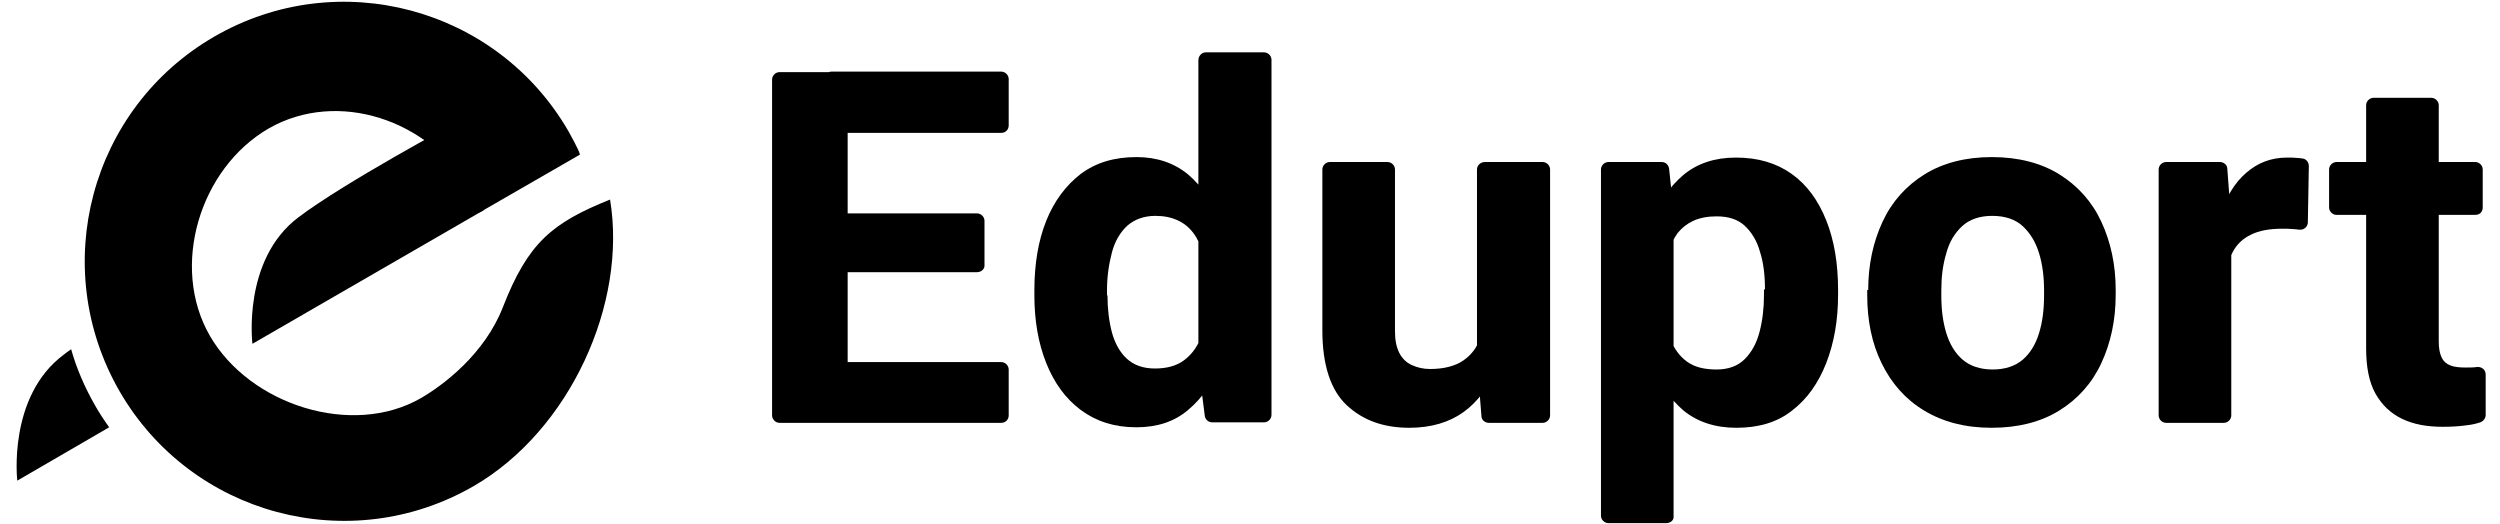
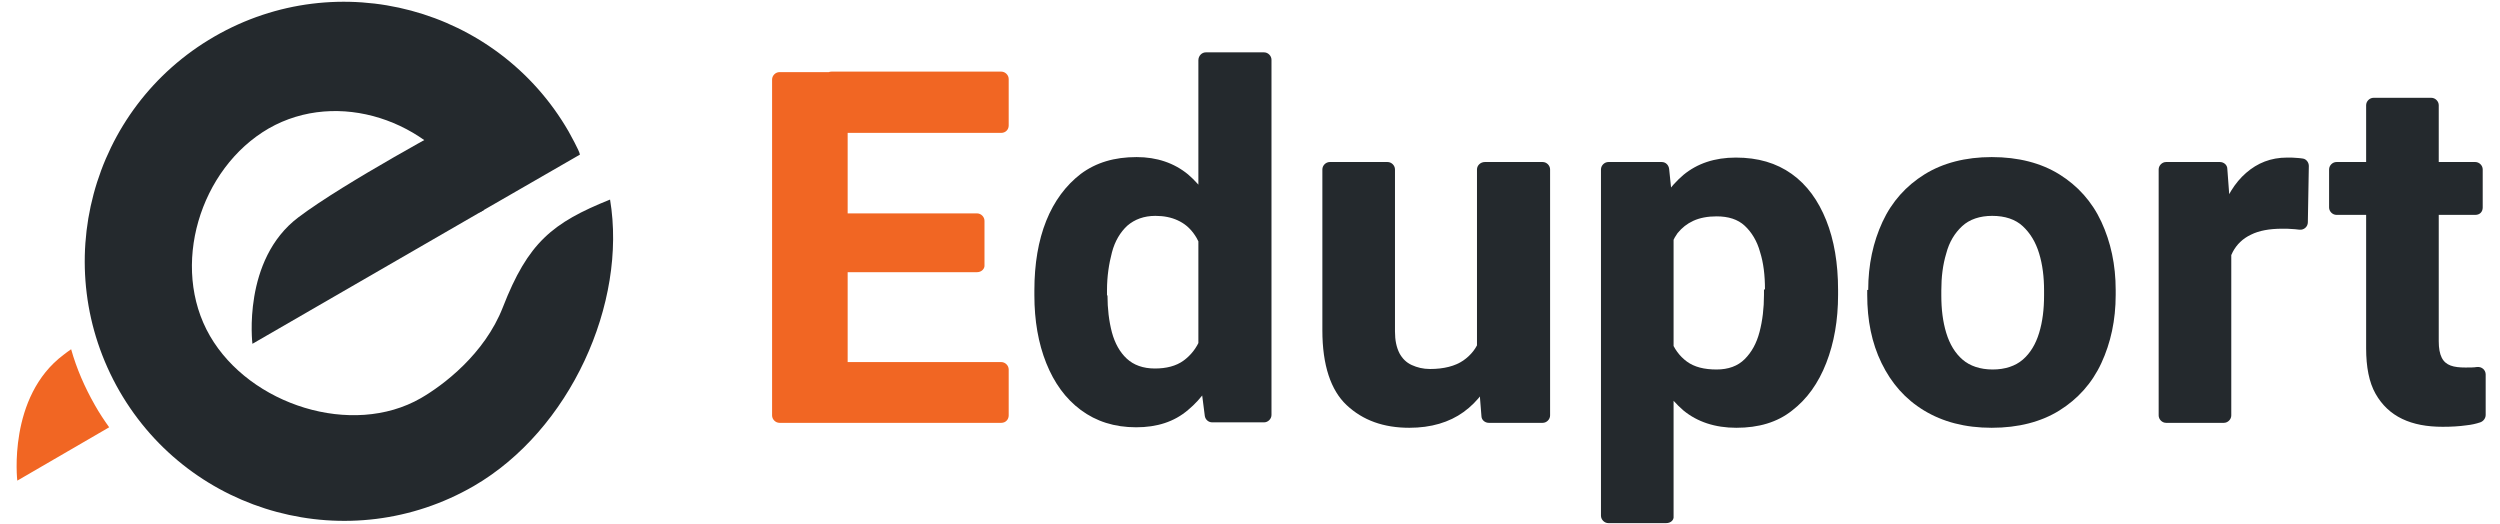
<svg xmlns="http://www.w3.org/2000/svg" version="1.1" id="Layer_1" x="0px" y="0px" width="506.1px" height="105.9px" viewBox="0 0 506.1 105.9" style="enable-background:new 0 0 506.1 105.9;" xml:space="preserve">
  <style type="text/css">
	.st0{fill-rule:evenodd;clip-rule:evenodd;fill:#24292D;}
	.st1{fill-rule:evenodd;clip-rule:evenodd;fill:#F16623;}
	.st2{fill:#F16623;}
	.st3{fill:#24292D;}
</style>
  <g>
-     <path className="st0" d="M98,42.5L51.1,69.6c0,0-2.1-17,9.3-25.6c9.4-7.1,31.6-19,31.6-19" />
-     <path className="st1" d="M14.4,70.7c1.1,3.9,2.7,7.6,4.8,11.3c0.9,1.6,1.9,3.1,2.9,4.5L3.5,97.3c0,0-2-17,9.4-25.5   C13.3,71.5,13.8,71.1,14.4,70.7z" />
-     <path className="st0" d="M123.5,40.4c3.5,21-8.1,46.7-27.6,58c-25.1,14.5-57.2,5.9-71.7-19.2C9.7,54,18.3,21.9,43.4,7.4   c25.1-14.5,57.2-5.9,71.7,19.2c0.2,0.4,2.2,3.9,2.3,4.7L97.1,43c-0.4-0.8-1.7-4-2.1-4.7C86.9,24.3,68.4,18,54.4,26   c-14,8.1-20,28-11.9,42c8.1,14,28.8,20.6,42.7,12.6c4.5-2.6,12.9-8.9,16.6-18.4C106.9,49.1,111.8,45.1,123.5,40.4z" />
-     <path className="st2" d="M170.1,85.6h-12.3c-0.8,0-1.5-0.7-1.5-1.5v-68c0-0.8,0.7-1.5,1.5-1.5h12.3c0.8,0,1.5,0.7,1.5,1.5v68   C171.6,84.9,170.9,85.6,170.1,85.6z M202.7,26.9h-34.4c-0.8,0-1.5-0.7-1.5-1.5v-9.4c0-0.8,0.7-1.5,1.5-1.5h34.4   c0.8,0,1.5,0.7,1.5,1.5v9.4C204.2,26.3,203.5,26.9,202.7,26.9z M197.8,55.1h-29.6c-0.8,0-1.5-0.7-1.5-1.5v-8.9   c0-0.8,0.7-1.5,1.5-1.5h29.6c0.8,0,1.5,0.7,1.5,1.5v8.9C199.4,54.4,198.7,55.1,197.8,55.1z M202.7,85.6h-34.5   c-0.8,0-1.5-0.7-1.5-1.5v-9.3c0-0.8,0.7-1.5,1.5-1.5h34.5c0.8,0,1.5,0.7,1.5,1.5v9.3C204.2,84.9,203.6,85.6,202.7,85.6z" />
-     <path className="st3" d="M209.4,58.8c0-5.4,0.8-10.1,2.4-14.1s4-7.2,7-9.5c3.1-2.3,6.8-3.4,11.3-3.4c4.1,0,7.6,1.2,10.4,3.5   c2.8,2.4,5,5.6,6.6,9.7c1.6,4.1,2.7,8.7,3.3,13.8c0,0.1,0,0.1,0,0.2v1c0,0.1,0,0.1,0,0.2c-0.6,4.9-1.7,9.3-3.3,13.3   c-1.6,4-3.8,7.2-6.6,9.5c-2.8,2.4-6.3,3.5-10.5,3.5c-4.4,0-8.1-1.2-11.2-3.5c-3.1-2.3-5.4-5.5-7-9.5c-1.6-4-2.4-8.6-2.4-13.7V58.8z    M224.2,59.8c0,2.7,0.3,5.2,0.9,7.5c0.6,2.2,1.6,4,3,5.3c1.4,1.3,3.3,2,5.7,2c2.3,0,4.3-0.5,5.8-1.6c1.5-1.1,2.6-2.5,3.4-4.4   c0.8-1.9,1.2-4,1.4-6.5c0,0,0-0.1,0-0.1l0-5c-0.1-2.1-0.3-4-0.8-5.6c-0.5-1.6-1.1-3-2-4.2s-1.9-2-3.2-2.6c-1.3-0.6-2.8-0.9-4.5-0.9   c-2.3,0-4.2,0.7-5.7,2c-1.4,1.3-2.5,3.1-3.1,5.4c-0.6,2.3-1,4.8-1,7.7V59.8z M244.1,10.6h11.8c0.8,0,1.5,0.7,1.5,1.5v71.9   c0,0.8-0.7,1.5-1.5,1.5h-10.5c-0.8,0-1.4-0.6-1.5-1.3L242.6,74c0-0.1,0-0.1,0-0.2V12.2C242.6,11.3,243.3,10.6,244.1,10.6z" />
-     <path className="st3" d="M303.3,61.9c0.9,0,1.6,0.7,1.6,1.6c-0.1,4.1-0.9,7.8-2.1,11.1c-1.4,3.7-3.6,6.7-6.5,8.8   c-2.9,2.1-6.6,3.2-11,3.2c-5.2,0-9.4-1.5-12.7-4.6c-3.2-3-4.9-8.1-4.9-15.1V34.3c0-0.8,0.7-1.5,1.5-1.5h11.7c0.8,0,1.5,0.7,1.5,1.5   v32.8c0,1.8,0.3,3.2,0.9,4.4c0.6,1.1,1.4,1.9,2.5,2.4c1.1,0.5,2.3,0.8,3.7,0.8c2.8,0,5.1-0.6,6.7-1.7c1.6-1.1,2.8-2.6,3.4-4.5   c0.5-1.5,0.9-3.2,1-5.1c0-0.8,0.7-1.4,1.5-1.4L303.3,61.9z M300.6,32.8h11.7c0.8,0,1.5,0.7,1.5,1.5v49.8c0,0.8-0.7,1.5-1.5,1.5   h-10.9c-0.8,0-1.5-0.6-1.5-1.4L299,72.9c0,0,0-0.1,0-0.1V34.3C299,33.5,299.7,32.8,300.6,32.8z" />
-     <path className="st3" d="M337.3,105.9h-11.7c-0.8,0-1.5-0.7-1.5-1.5V34.3c0-0.8,0.7-1.5,1.5-1.5h10.8c0.8,0,1.4,0.6,1.5,1.4l0.9,8.7   c0,0.1,0,0.1,0,0.2v61.4C338.9,105.3,338.2,105.9,337.3,105.9z M372.1,59.7c0,5.1-0.8,9.7-2.4,13.8c-1.6,4.1-3.9,7.3-6.9,9.6   c-3,2.4-6.8,3.5-11.3,3.5c-4.3,0-7.9-1.2-10.7-3.5c-2.8-2.4-4.9-5.5-6.5-9.5c-1.5-4-2.6-8.4-3.3-13.2c0-0.1,0-0.2,0-0.2v-1.3   c0-0.1,0-0.1,0-0.2c0.7-5.1,1.7-9.7,3.3-13.7c1.5-4.1,3.7-7.2,6.5-9.6c2.8-2.3,6.3-3.5,10.6-3.5c4.5,0,8.2,1.1,11.3,3.3   c3.1,2.2,5.4,5.4,7,9.4c1.6,4,2.4,8.7,2.4,14.1V59.7z M357.3,58.6c0-2.9-0.3-5.4-1-7.6c-0.6-2.2-1.7-4-3.1-5.3   c-1.4-1.3-3.3-1.9-5.7-1.9c-1.8,0-3.4,0.3-4.7,0.9c-1.3,0.6-2.3,1.4-3.2,2.5c-0.8,1.1-1.4,2.5-1.9,4.1c-0.4,1.6-0.6,3.5-0.7,5.6   l0,5.3c0,0,0,0.1,0,0.1c0.1,2.4,0.5,4.5,1.2,6.4c0.7,1.9,1.8,3.4,3.3,4.5c1.5,1.1,3.5,1.6,6,1.6c2.4,0,4.3-0.7,5.7-2.1   c1.4-1.4,2.4-3.2,3-5.5c0.6-2.3,0.9-4.8,0.9-7.5V58.6z" />
-     <path className="st3" d="M378.2,58.7c0-5.1,1-9.7,2.9-13.8s4.8-7.3,8.5-9.6c3.7-2.3,8.3-3.5,13.6-3.5c5.4,0,10,1.2,13.7,3.5   s6.6,5.5,8.5,9.6c1.9,4.1,2.9,8.7,2.9,13.8v1c0,5.1-1,9.7-2.9,13.8c-1.9,4.1-4.8,7.3-8.5,9.6c-3.7,2.3-8.3,3.5-13.7,3.5   s-9.9-1.2-13.7-3.5c-3.8-2.3-6.6-5.5-8.6-9.6c-2-4.1-2.9-8.7-2.9-13.8V58.7z M393,59.8c0,2.8,0.3,5.3,1,7.6   c0.7,2.3,1.8,4.1,3.3,5.4c1.5,1.3,3.6,2,6.1,2c2.5,0,4.6-0.7,6.1-2c1.5-1.3,2.6-3.1,3.3-5.4c0.7-2.3,1-4.8,1-7.6v-1   c0-2.7-0.3-5.2-1-7.5c-0.7-2.3-1.8-4.1-3.3-5.5s-3.6-2.1-6.2-2.1c-2.5,0-4.6,0.7-6.1,2.1s-2.6,3.2-3.2,5.5c-0.7,2.3-1,4.8-1,7.5   V59.8z" />
-     <path className="st3" d="M450.2,85.6h-11.7c-0.8,0-1.5-0.7-1.5-1.5V34.3c0-0.8,0.7-1.5,1.5-1.5h10.9c0.8,0,1.5,0.6,1.5,1.4l0.8,10.7   c0,0,0,0.1,0,0.1v39.1C451.7,84.9,451,85.6,450.2,85.6z M467.2,45c0,0.9-0.8,1.6-1.7,1.5c-0.3,0-0.6-0.1-0.9-0.1   c-1-0.1-1.9-0.1-2.6-0.1c-2.6,0-4.7,0.4-6.3,1.2c-1.7,0.8-2.9,2-3.7,3.5c-0.6,1.1-0.9,2.3-1.2,3.8c-0.1,1-1.2,1.6-2.1,1.2v0   c-0.6-0.2-0.9-0.8-0.9-1.4c0.1-4.2,0.7-7.9,1.7-11.2c1.2-3.6,2.9-6.4,5.2-8.4c2.3-2,5-3.1,8.3-3.1c0.7,0,1.5,0,2.4,0.1   c0.3,0,0.6,0.1,0.8,0.1c0.7,0.1,1.2,0.8,1.2,1.5L467.2,45z" />
-     <path className="st3" d="M501.1,43.5H473c-0.8,0-1.5-0.7-1.5-1.5v-7.7c0-0.8,0.7-1.5,1.5-1.5h28.1c0.8,0,1.5,0.7,1.5,1.5V42   C502.6,42.9,502,43.5,501.1,43.5z M492.2,19.8c0.8,0,1.5,0.7,1.5,1.5v47.8c0,1.4,0.2,2.5,0.6,3.3c0.4,0.8,1,1.3,1.8,1.6   c0.8,0.3,1.8,0.4,3,0.4c0.9,0,1.7,0,2.3-0.1l0.1,0c0.9-0.1,1.7,0.6,1.7,1.5l0,8.2c0,0.7-0.5,1.3-1.1,1.5c-0.9,0.3-1.8,0.5-2.8,0.6   c-1.4,0.2-3,0.3-4.8,0.3c-3.2,0-5.9-0.5-8.2-1.6c-2.3-1.1-4.1-2.8-5.4-5.1c-1.3-2.3-1.9-5.4-1.9-9.2V21.3c0-0.8,0.7-1.5,1.5-1.5   H492.2z" />
+     <path class="st0" d="M98,42.5L51.1,69.6c0,0-2.1-17,9.3-25.6c9.4-7.1,31.6-19,31.6-19" />
+     <path class="st1" d="M14.4,70.7c1.1,3.9,2.7,7.6,4.8,11.3c0.9,1.6,1.9,3.1,2.9,4.5L3.5,97.3c0,0-2-17,9.4-25.5   C13.3,71.5,13.8,71.1,14.4,70.7z" />
+     <path class="st0" d="M123.5,40.4c3.5,21-8.1,46.7-27.6,58c-25.1,14.5-57.2,5.9-71.7-19.2C9.7,54,18.3,21.9,43.4,7.4   c25.1-14.5,57.2-5.9,71.7,19.2c0.2,0.4,2.2,3.9,2.3,4.7L97.1,43c-0.4-0.8-1.7-4-2.1-4.7C86.9,24.3,68.4,18,54.4,26   c-14,8.1-20,28-11.9,42c8.1,14,28.8,20.6,42.7,12.6c4.5-2.6,12.9-8.9,16.6-18.4C106.9,49.1,111.8,45.1,123.5,40.4z" />
+     <path class="st2" d="M170.1,85.6h-12.3c-0.8,0-1.5-0.7-1.5-1.5v-68c0-0.8,0.7-1.5,1.5-1.5h12.3c0.8,0,1.5,0.7,1.5,1.5v68   C171.6,84.9,170.9,85.6,170.1,85.6z M202.7,26.9h-34.4c-0.8,0-1.5-0.7-1.5-1.5v-9.4c0-0.8,0.7-1.5,1.5-1.5h34.4   c0.8,0,1.5,0.7,1.5,1.5v9.4C204.2,26.3,203.5,26.9,202.7,26.9z M197.8,55.1h-29.6c-0.8,0-1.5-0.7-1.5-1.5v-8.9   c0-0.8,0.7-1.5,1.5-1.5h29.6c0.8,0,1.5,0.7,1.5,1.5v8.9C199.4,54.4,198.7,55.1,197.8,55.1z M202.7,85.6h-34.5   c-0.8,0-1.5-0.7-1.5-1.5v-9.3c0-0.8,0.7-1.5,1.5-1.5h34.5c0.8,0,1.5,0.7,1.5,1.5v9.3C204.2,84.9,203.6,85.6,202.7,85.6z" />
+     <path class="st3" d="M209.4,58.8c0-5.4,0.8-10.1,2.4-14.1s4-7.2,7-9.5c3.1-2.3,6.8-3.4,11.3-3.4c4.1,0,7.6,1.2,10.4,3.5   c2.8,2.4,5,5.6,6.6,9.7c1.6,4.1,2.7,8.7,3.3,13.8c0,0.1,0,0.1,0,0.2v1c0,0.1,0,0.1,0,0.2c-0.6,4.9-1.7,9.3-3.3,13.3   c-1.6,4-3.8,7.2-6.6,9.5c-2.8,2.4-6.3,3.5-10.5,3.5c-4.4,0-8.1-1.2-11.2-3.5c-3.1-2.3-5.4-5.5-7-9.5c-1.6-4-2.4-8.6-2.4-13.7V58.8z    M224.2,59.8c0,2.7,0.3,5.2,0.9,7.5c0.6,2.2,1.6,4,3,5.3c1.4,1.3,3.3,2,5.7,2c2.3,0,4.3-0.5,5.8-1.6c1.5-1.1,2.6-2.5,3.4-4.4   c0.8-1.9,1.2-4,1.4-6.5c0,0,0-0.1,0-0.1l0-5c-0.1-2.1-0.3-4-0.8-5.6c-0.5-1.6-1.1-3-2-4.2s-1.9-2-3.2-2.6c-1.3-0.6-2.8-0.9-4.5-0.9   c-2.3,0-4.2,0.7-5.7,2c-1.4,1.3-2.5,3.1-3.1,5.4c-0.6,2.3-1,4.8-1,7.7V59.8z M244.1,10.6h11.8c0.8,0,1.5,0.7,1.5,1.5v71.9   c0,0.8-0.7,1.5-1.5,1.5h-10.5c-0.8,0-1.4-0.6-1.5-1.3L242.6,74c0-0.1,0-0.1,0-0.2V12.2C242.6,11.3,243.3,10.6,244.1,10.6z" />
+     <path class="st3" d="M303.3,61.9c0.9,0,1.6,0.7,1.6,1.6c-0.1,4.1-0.9,7.8-2.1,11.1c-1.4,3.7-3.6,6.7-6.5,8.8   c-2.9,2.1-6.6,3.2-11,3.2c-5.2,0-9.4-1.5-12.7-4.6c-3.2-3-4.9-8.1-4.9-15.1V34.3c0-0.8,0.7-1.5,1.5-1.5h11.7c0.8,0,1.5,0.7,1.5,1.5   v32.8c0,1.8,0.3,3.2,0.9,4.4c0.6,1.1,1.4,1.9,2.5,2.4c1.1,0.5,2.3,0.8,3.7,0.8c2.8,0,5.1-0.6,6.7-1.7c1.6-1.1,2.8-2.6,3.4-4.5   c0.5-1.5,0.9-3.2,1-5.1c0-0.8,0.7-1.4,1.5-1.4L303.3,61.9z M300.6,32.8h11.7c0.8,0,1.5,0.7,1.5,1.5v49.8c0,0.8-0.7,1.5-1.5,1.5   h-10.9c-0.8,0-1.5-0.6-1.5-1.4L299,72.9c0,0,0-0.1,0-0.1V34.3C299,33.5,299.7,32.8,300.6,32.8z" />
+     <path class="st3" d="M337.3,105.9h-11.7c-0.8,0-1.5-0.7-1.5-1.5V34.3c0-0.8,0.7-1.5,1.5-1.5h10.8c0.8,0,1.4,0.6,1.5,1.4l0.9,8.7   c0,0.1,0,0.1,0,0.2v61.4C338.9,105.3,338.2,105.9,337.3,105.9z M372.1,59.7c0,5.1-0.8,9.7-2.4,13.8c-1.6,4.1-3.9,7.3-6.9,9.6   c-3,2.4-6.8,3.5-11.3,3.5c-4.3,0-7.9-1.2-10.7-3.5c-2.8-2.4-4.9-5.5-6.5-9.5c-1.5-4-2.6-8.4-3.3-13.2c0-0.1,0-0.2,0-0.2v-1.3   c0-0.1,0-0.1,0-0.2c0.7-5.1,1.7-9.7,3.3-13.7c1.5-4.1,3.7-7.2,6.5-9.6c2.8-2.3,6.3-3.5,10.6-3.5c4.5,0,8.2,1.1,11.3,3.3   c3.1,2.2,5.4,5.4,7,9.4c1.6,4,2.4,8.7,2.4,14.1V59.7z M357.3,58.6c0-2.9-0.3-5.4-1-7.6c-0.6-2.2-1.7-4-3.1-5.3   c-1.4-1.3-3.3-1.9-5.7-1.9c-1.8,0-3.4,0.3-4.7,0.9c-1.3,0.6-2.3,1.4-3.2,2.5c-0.8,1.1-1.4,2.5-1.9,4.1c-0.4,1.6-0.6,3.5-0.7,5.6   l0,5.3c0,0,0,0.1,0,0.1c0.1,2.4,0.5,4.5,1.2,6.4c0.7,1.9,1.8,3.4,3.3,4.5c1.5,1.1,3.5,1.6,6,1.6c2.4,0,4.3-0.7,5.7-2.1   c1.4-1.4,2.4-3.2,3-5.5c0.6-2.3,0.9-4.8,0.9-7.5V58.6z" />
+     <path class="st3" d="M378.2,58.7c0-5.1,1-9.7,2.9-13.8s4.8-7.3,8.5-9.6c3.7-2.3,8.3-3.5,13.6-3.5c5.4,0,10,1.2,13.7,3.5   s6.6,5.5,8.5,9.6c1.9,4.1,2.9,8.7,2.9,13.8v1c0,5.1-1,9.7-2.9,13.8c-1.9,4.1-4.8,7.3-8.5,9.6c-3.7,2.3-8.3,3.5-13.7,3.5   s-9.9-1.2-13.7-3.5c-3.8-2.3-6.6-5.5-8.6-9.6c-2-4.1-2.9-8.7-2.9-13.8V58.7z M393,59.8c0,2.8,0.3,5.3,1,7.6   c0.7,2.3,1.8,4.1,3.3,5.4c1.5,1.3,3.6,2,6.1,2c2.5,0,4.6-0.7,6.1-2c1.5-1.3,2.6-3.1,3.3-5.4c0.7-2.3,1-4.8,1-7.6v-1   c0-2.7-0.3-5.2-1-7.5c-0.7-2.3-1.8-4.1-3.3-5.5s-3.6-2.1-6.2-2.1c-2.5,0-4.6,0.7-6.1,2.1s-2.6,3.2-3.2,5.5c-0.7,2.3-1,4.8-1,7.5   V59.8z" />
+     <path class="st3" d="M450.2,85.6h-11.7c-0.8,0-1.5-0.7-1.5-1.5V34.3c0-0.8,0.7-1.5,1.5-1.5h10.9c0.8,0,1.5,0.6,1.5,1.4l0.8,10.7   c0,0,0,0.1,0,0.1v39.1C451.7,84.9,451,85.6,450.2,85.6z M467.2,45c0,0.9-0.8,1.6-1.7,1.5c-0.3,0-0.6-0.1-0.9-0.1   c-1-0.1-1.9-0.1-2.6-0.1c-2.6,0-4.7,0.4-6.3,1.2c-1.7,0.8-2.9,2-3.7,3.5c-0.6,1.1-0.9,2.3-1.2,3.8c-0.1,1-1.2,1.6-2.1,1.2v0   c-0.6-0.2-0.9-0.8-0.9-1.4c0.1-4.2,0.7-7.9,1.7-11.2c1.2-3.6,2.9-6.4,5.2-8.4c2.3-2,5-3.1,8.3-3.1c0.7,0,1.5,0,2.4,0.1   c0.3,0,0.6,0.1,0.8,0.1c0.7,0.1,1.2,0.8,1.2,1.5L467.2,45z" />
+     <path class="st3" d="M501.1,43.5H473c-0.8,0-1.5-0.7-1.5-1.5v-7.7c0-0.8,0.7-1.5,1.5-1.5h28.1c0.8,0,1.5,0.7,1.5,1.5V42   C502.6,42.9,502,43.5,501.1,43.5z M492.2,19.8c0.8,0,1.5,0.7,1.5,1.5v47.8c0,1.4,0.2,2.5,0.6,3.3c0.4,0.8,1,1.3,1.8,1.6   c0.8,0.3,1.8,0.4,3,0.4c0.9,0,1.7,0,2.3-0.1l0.1,0c0.9-0.1,1.7,0.6,1.7,1.5l0,8.2c0,0.7-0.5,1.3-1.1,1.5c-0.9,0.3-1.8,0.5-2.8,0.6   c-1.4,0.2-3,0.3-4.8,0.3c-3.2,0-5.9-0.5-8.2-1.6c-2.3-1.1-4.1-2.8-5.4-5.1c-1.3-2.3-1.9-5.4-1.9-9.2V21.3c0-0.8,0.7-1.5,1.5-1.5   H492.2z" />
  </g>
</svg>
